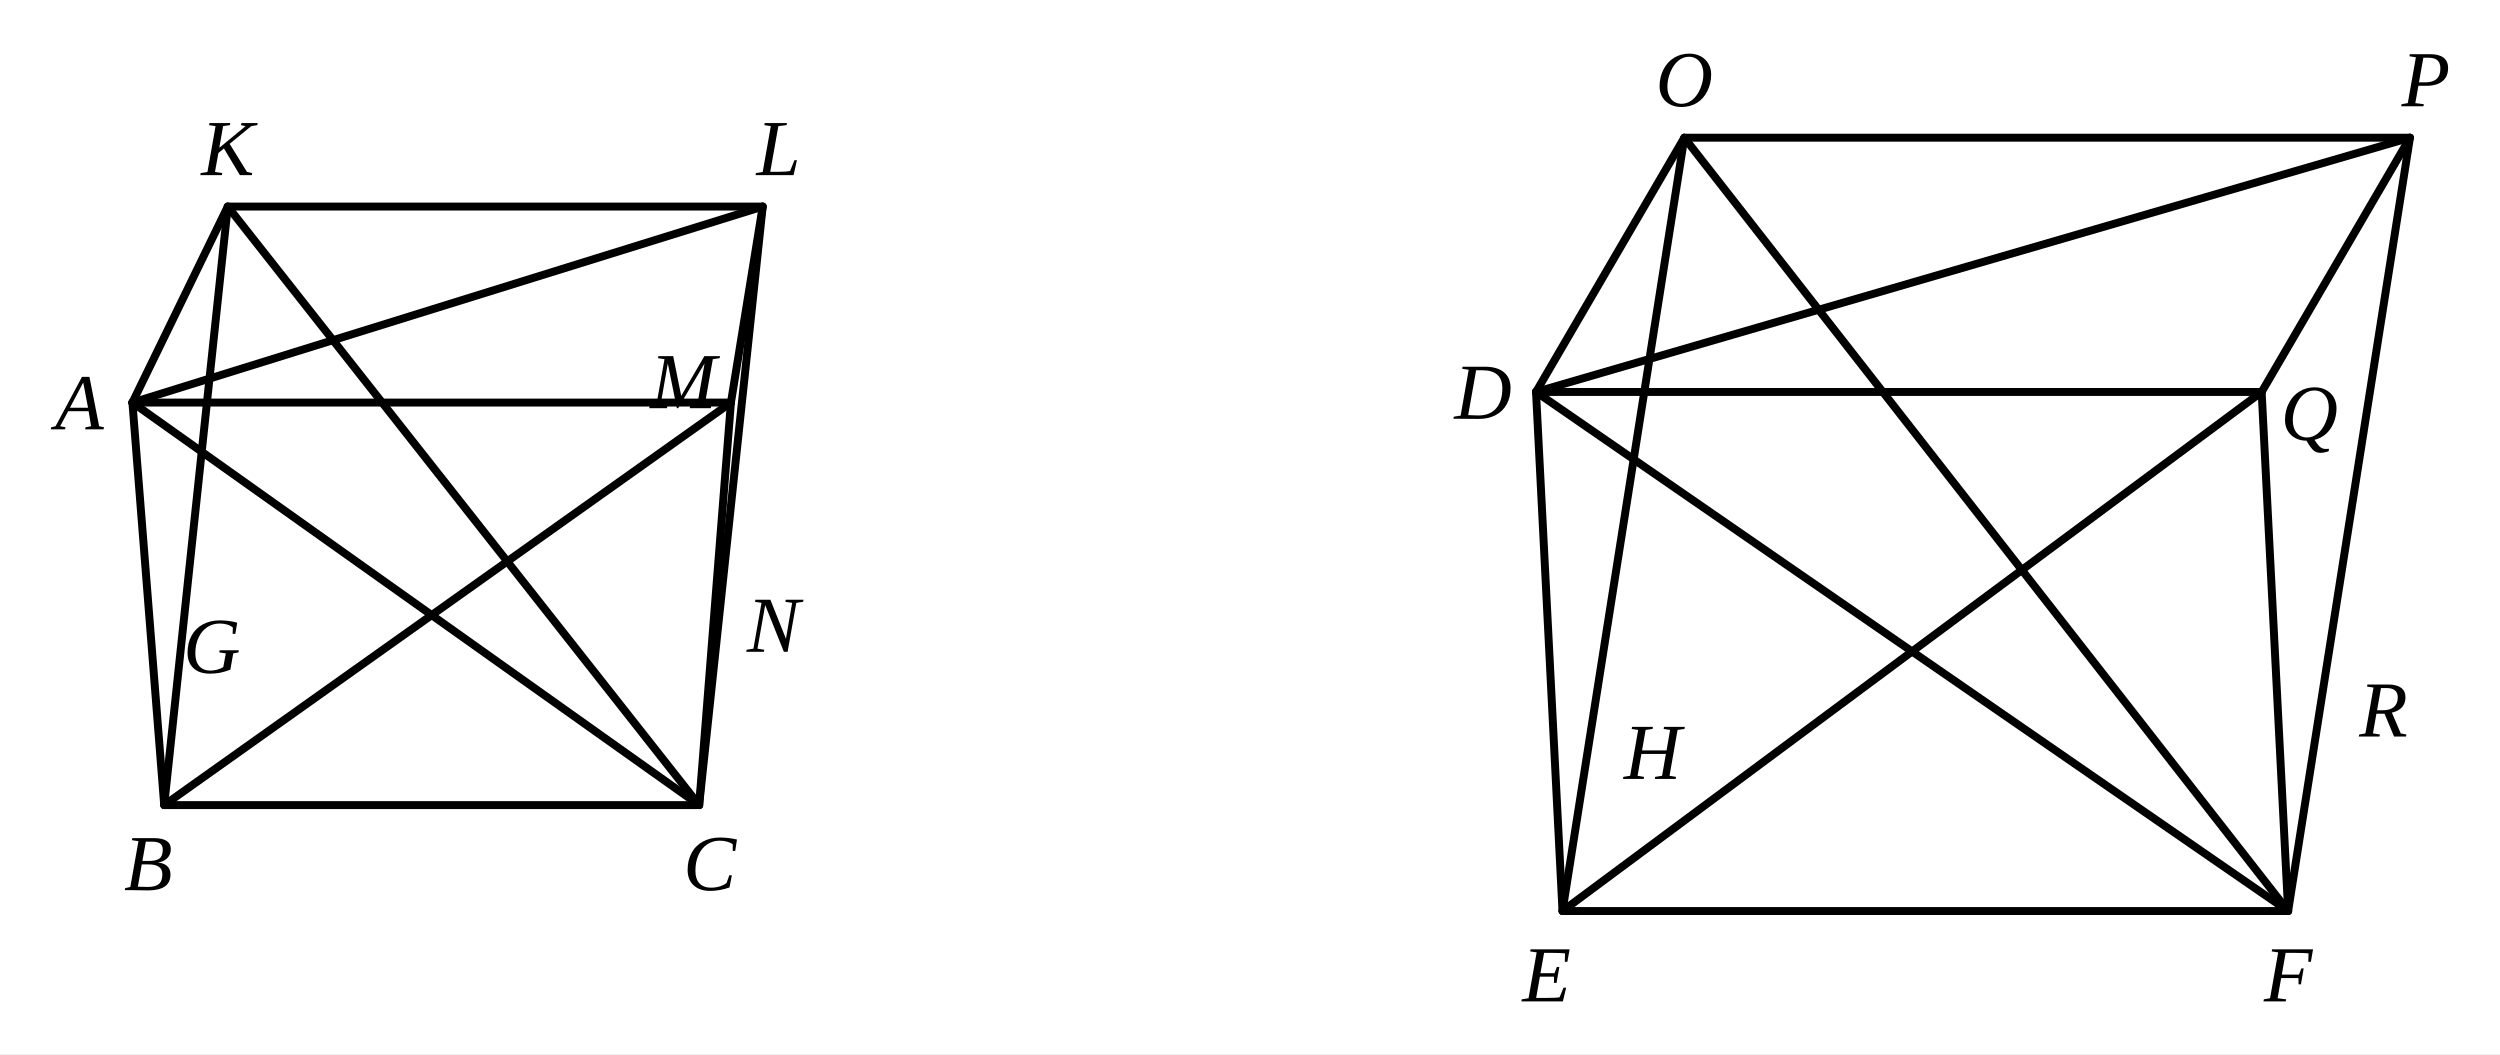
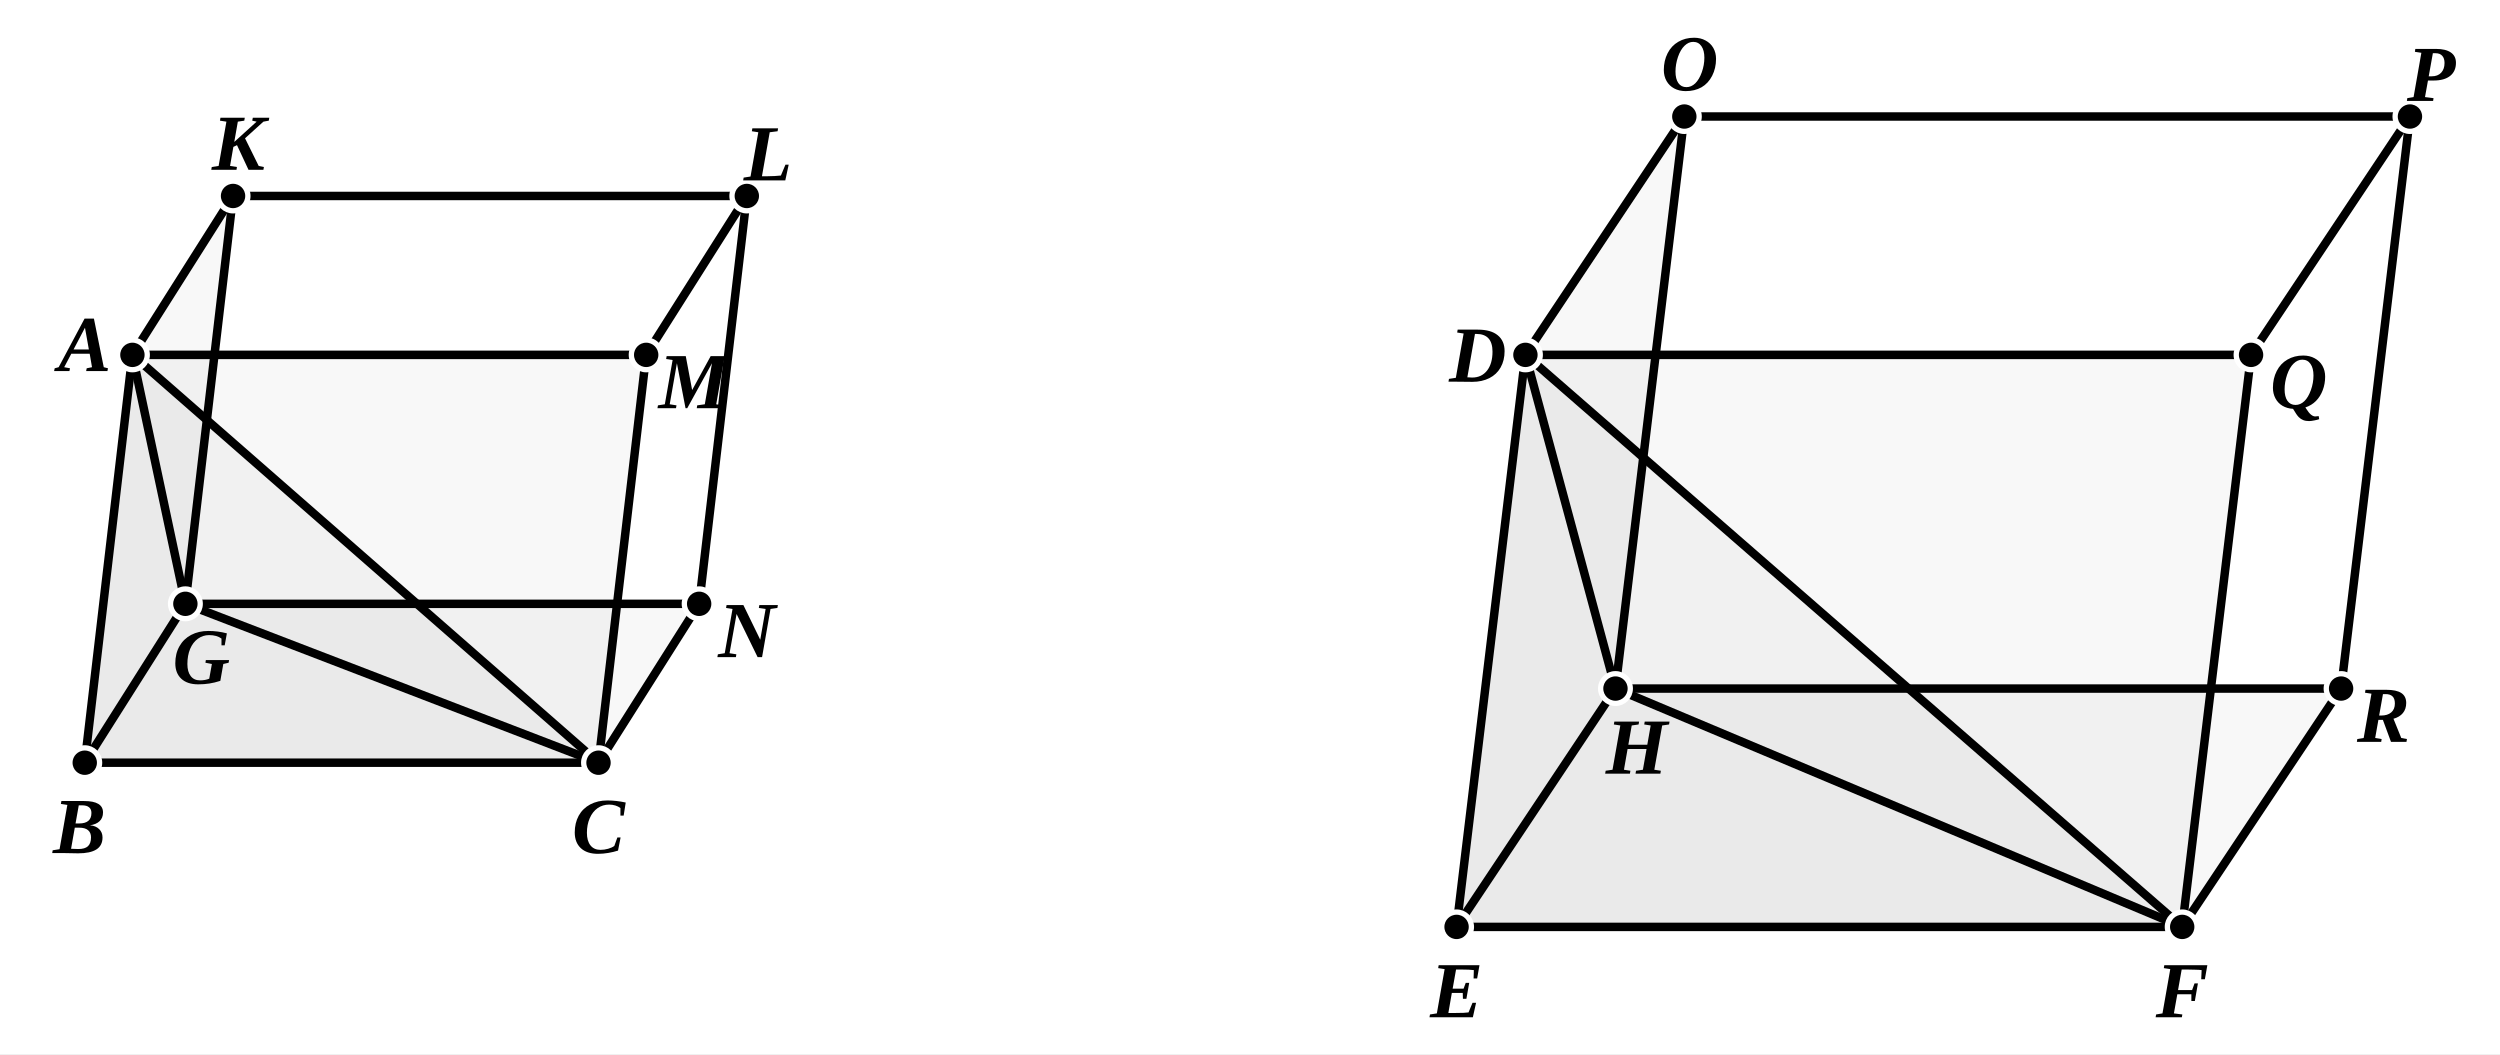
- <svg xmlns="http://www.w3.org/2000/svg" viewBox="0 0 472 199" width="100%" height="100%">
+ <svg xmlns="http://www.w3.org/2000/svg" viewBox="0 0 472 199" width="472" height="199" class="euclid-graphic" data-graphic-id="0400.g1" data-folio="0400" data-graphic="g1" data-proposition="XII.8">
  <style>
-     .bg { fill: #ffffff; }
-     .line { stroke: #000000; stroke-width: 1.5; stroke-linecap: round; stroke-linejoin: round; fill: none; }
-     .dashed { stroke: #000000; stroke-width: 1.3; stroke-dasharray: 4,3; stroke-linecap: round; stroke-linejoin: round; fill: none; }
-     .geom:hover { stroke: #0284c7; stroke-width: 2.5; cursor: pointer; }
-     .label { font-family: "Times New Roman", Times, serif; font-size: 15px; font-style: italic; fill: #000000; text-anchor: middle; dominant-baseline: central; user-select: none; }
-     .label:hover { fill: #0284c7; font-weight: bold; cursor: pointer; }
+     .euclid-graphic {
+       font-family: 'Times New Roman', 'Georgia', serif;
+       font-style: italic;
+       background-color: #ffffff;
+     }
+     .geom-line, .geom-circle, .geom-arc {
+       stroke: #000000;
+       stroke-width: 1.6;
+       stroke-linecap: round;
+       stroke-linejoin: round;
+       fill: none;
+       transition: stroke 0.15s, stroke-width 0.15s;
+     }
+     .geom-polygon {
+       fill: #000000;
+       fill-opacity: 0.03;
+       stroke: none;
+       transition: fill-opacity 0.15s;
+     }
+     .wedge, .angle {
+       fill: #ef4444;
+       fill-opacity: 0.24;
+       stroke: #ef4444;
+       stroke-width: 2;
+       stroke-linejoin: round;
+       transition: opacity 0.12s ease;
+     }
+     .geom-point {
+       fill: #000000;
+       stroke: #ffffff;
+       stroke-width: 1;
+     }
+     .geom-label {
+       font-size: 15px;
+       font-weight: bold;
+       fill: #000000;
+       text-anchor: middle;
+       dominant-baseline: central;
+       user-select: none;
+     }
+     .geom-overlay {
+       opacity: 0;
+       pointer-events: none;
+       transition: opacity 0.12s ease;
+     }
+     [data-ref]:hover, .highlight, .geom-highlight-active {
+       opacity: 1 !important;
+       stroke: #ef4444 !important;
+       stroke-width: 3.5 !important;
+       cursor: pointer;
+     }
+     text[data-ref]:hover, text.highlight, text.geom-highlight-active {
+       fill: #ef4444 !important;
+       stroke: none !important;
+     }
+     .geom-polygon:hover, .geom-polygon.highlight, polygon.geom-highlight-active,
+     path.wedge.geom-highlight-active, path.angle.geom-highlight-active {
+       opacity: 1 !important;
+       fill-opacity: 0.24 !important;
+       fill: #ef4444 !important;
+       stroke: #ef4444 !important;
+       stroke-width: 2.5 !important;
+     }
+     .geom-point:hover, .geom-point.highlight, circle.geom-point.geom-highlight-active {
+       r: 5.0 !important;
+       fill: #ef4444 !important;
+       stroke: #ffffff !important;
+       stroke-width: 1.5 !important;
+     }
  </style>
-   <rect class="bg" width="472" height="199" />
-   <polygon class="line geom" points="43,39 144,39 132,152 31,152" />
-   <line class="line geom" x1="43" y1="39" x2="25" y2="76" />
-   <line class="line geom" x1="25" y1="76" x2="31" y2="152" />
-   <line class="line geom" x1="25" y1="76" x2="138" y2="76" />
-   <line class="line geom" x1="144" y1="39" x2="138" y2="76" />
-   <line class="line geom" x1="138" y1="76" x2="132" y2="152" />
-   <line class="line geom" x1="25" y1="76" x2="132" y2="152" />
-   <line class="line geom" x1="25" y1="76" x2="144" y2="39" />
-   <line class="line geom" x1="31" y1="152" x2="138" y2="76" />
-   <line class="line geom" x1="43" y1="39" x2="132" y2="152" />
-   <text class="label" x="43" y="28">K</text>
-   <text class="label" x="147" y="28">L</text>
-   <text class="label" x="15" y="76">A</text>
-   <text class="label" x="129" y="72">M</text>
-   <text class="label" x="40" y="122">G</text>
-   <text class="label" x="146" y="118">N</text>
-   <text class="label" x="28" y="163">B</text>
-   <text class="label" x="134" y="163">C</text>
-   <polygon class="line geom" points="318,26 455,26 432,172 295,172" />
-   <line class="line geom" x1="318" y1="26" x2="290" y2="74" />
-   <line class="line geom" x1="290" y1="74" x2="295" y2="172" />
-   <line class="line geom" x1="290" y1="74" x2="427" y2="74" />
-   <line class="line geom" x1="455" y1="26" x2="427" y2="74" />
-   <line class="line geom" x1="427" y1="74" x2="432" y2="172" />
-   <line class="line geom" x1="290" y1="74" x2="432" y2="172" />
-   <line class="line geom" x1="290" y1="74" x2="455" y2="26" />
-   <line class="line geom" x1="295" y1="172" x2="427" y2="74" />
-   <line class="line geom" x1="318" y1="26" x2="432" y2="172" />
-   <text class="label" x="318" y="15">O</text>
-   <text class="label" x="458" y="15">P</text>
-   <text class="label" x="280" y="74">D</text>
-   <text class="label" x="436" y="78">Q</text>
-   <text class="label" x="312" y="142">H</text>
-   <text class="label" x="450" y="134">R</text>
-   <text class="label" x="292" y="184">E</text>
-   <text class="label" x="432" y="184">F</text>
+   <rect width="100%" height="100%" fill="#ffffff" />
+   <g id="elements">
+   </g>
+   <g id="graphics">
+     <polygon id="el-sol-BGML" data-ref="&lt; B G M L &gt;" data-type="polygon" points="16.0,144.0 25.0,67.0 44.0,37.0 141.0,37.0 132.0,114.0 113.0,144.0" class="geom-polygon geom-overlay" />
+     <polygon id="el-sol-EHQP" data-ref="&lt; E H Q P &gt;" data-type="polygon" points="275.0,175.0 288.0,67.0 318.0,22.0 455.0,22.0 442.0,130.0 412.0,175.0" class="geom-polygon geom-overlay" />
+     <polygon id="el-pyr-ABCG" data-ref="&lt; A B C G &gt;" data-type="polygon" points="25.0,67.0 16.0,144.0 113.0,144.0 35.0,114.0" class="geom-polygon geom-overlay" />
+     <polygon id="el-pyr-DEFH" data-ref="&lt; D E F H &gt;" data-type="polygon" points="288.0,67.0 275.0,175.0 412.0,175.0 305.0,130.0" class="geom-polygon geom-overlay" />
+     <polygon id="el-para-BM" data-ref="&lt; B C M A &gt;" data-aliases="&lt; B M &gt; | &lt; M B &gt;" data-type="polygon" points="16.0,144.0 113.0,144.0 122.0,67.0 25.0,67.0" class="geom-polygon" />
+     <polygon id="el-para-BN" data-ref="&lt; B C N G &gt;" data-aliases="&lt; B N &gt; | &lt; N B &gt;" data-type="polygon" points="16.0,144.0 113.0,144.0 132.0,114.0 35.0,114.0" class="geom-polygon" />
+     <polygon id="el-para-BK" data-ref="&lt; B G K A &gt;" data-aliases="&lt; B K &gt; | &lt; K B &gt;" data-type="polygon" points="16.0,144.0 35.0,114.0 44.0,37.0 25.0,67.0" class="geom-polygon" />
+     <polygon id="el-para-EQ" data-ref="&lt; E F Q D &gt;" data-aliases="&lt; E Q &gt; | &lt; Q E &gt;" data-type="polygon" points="275.0,175.0 412.0,175.0 425.0,67.0 288.0,67.0" class="geom-polygon" />
+     <polygon id="el-para-ER" data-ref="&lt; E F R H &gt;" data-aliases="&lt; E R &gt; | &lt; R E &gt;" data-type="polygon" points="275.0,175.0 412.0,175.0 442.0,130.0 305.0,130.0" class="geom-polygon" />
+     <polygon id="el-para-EO" data-ref="&lt; E H O D &gt;" data-aliases="&lt; E O &gt; | &lt; O E &gt;" data-type="polygon" points="275.0,175.0 305.0,130.0 318.0,22.0 288.0,67.0" class="geom-polygon" />
+     <polygon id="el-tri-ABC" data-ref="&lt; A B C &gt;" data-aliases="&lt; B C A &gt; | &lt; C A B &gt;" data-type="polygon" points="25.0,67.0 16.0,144.0 113.0,144.0" class="geom-polygon" />
+     <polygon id="el-tri-DEF" data-ref="&lt; D E F &gt;" data-aliases="&lt; E F D &gt; | &lt; F D E &gt;" data-type="polygon" points="288.0,67.0 275.0,175.0 412.0,175.0" class="geom-polygon" />
+     <line id="el-seg-AB" data-ref="/ A B /" data-aliases="/ B A /" data-type="segment" x1="25.0" y1="67.0" x2="16.0" y2="144.0" class="geom-line" />
+     <line id="el-seg-BC" data-ref="/ B C /" data-aliases="/ C B /" data-type="segment" x1="16.0" y1="144.0" x2="113.0" y2="144.0" class="geom-line" />
+     <line id="el-seg-CM" data-ref="/ C M /" data-aliases="/ M C /" data-type="segment" x1="113.0" y1="144.0" x2="122.0" y2="67.0" class="geom-line" />
+     <line id="el-seg-MA" data-ref="/ M A /" data-aliases="/ A M /" data-type="segment" x1="122.0" y1="67.0" x2="25.0" y2="67.0" class="geom-line" />
+     <line id="el-seg-KG" data-ref="/ K G /" data-aliases="/ G K /" data-type="segment" x1="44.0" y1="37.0" x2="35.0" y2="114.0" class="geom-line" />
+     <line id="el-seg-GN" data-ref="/ G N /" data-aliases="/ N G /" data-type="segment" x1="35.0" y1="114.0" x2="132.0" y2="114.0" class="geom-line" />
+     <line id="el-seg-NL" data-ref="/ N L /" data-aliases="/ L N /" data-type="segment" x1="132.0" y1="114.0" x2="141.0" y2="37.0" class="geom-line" />
+     <line id="el-seg-LK" data-ref="/ L K /" data-aliases="/ K L /" data-type="segment" x1="141.0" y1="37.0" x2="44.0" y2="37.0" class="geom-line" />
+     <line id="el-seg-AK" data-ref="/ A K /" data-aliases="/ K A /" data-type="segment" x1="25.0" y1="67.0" x2="44.0" y2="37.0" class="geom-line" />
+     <line id="el-seg-BG" data-ref="/ B G /" data-aliases="/ G B /" data-type="segment" x1="16.0" y1="144.0" x2="35.0" y2="114.0" class="geom-line" />
+     <line id="el-seg-CN" data-ref="/ C N /" data-aliases="/ N C /" data-type="segment" x1="113.0" y1="144.0" x2="132.0" y2="114.0" class="geom-line" />
+     <line id="el-seg-ML" data-ref="/ M L /" data-aliases="/ L M /" data-type="segment" x1="122.0" y1="67.0" x2="141.0" y2="37.0" class="geom-line" />
+     <line id="el-seg-AC" data-ref="/ A C /" data-aliases="/ C A /" data-type="segment" x1="25.0" y1="67.0" x2="113.0" y2="144.0" class="geom-line" />
+     <line id="el-seg-AG" data-ref="/ A G /" data-aliases="/ G A /" data-type="segment" x1="25.0" y1="67.0" x2="35.0" y2="114.0" class="geom-line" />
+     <line id="el-seg-GC" data-ref="/ G C /" data-aliases="/ C G /" data-type="segment" x1="35.0" y1="114.0" x2="113.0" y2="144.0" class="geom-line" />
+     <line id="el-seg-DE" data-ref="/ D E /" data-aliases="/ E D /" data-type="segment" x1="288.0" y1="67.0" x2="275.0" y2="175.0" class="geom-line" />
+     <line id="el-seg-EF" data-ref="/ E F /" data-aliases="/ F E /" data-type="segment" x1="275.0" y1="175.0" x2="412.0" y2="175.0" class="geom-line" />
+     <line id="el-seg-FQ" data-ref="/ F Q /" data-aliases="/ Q F /" data-type="segment" x1="412.0" y1="175.0" x2="425.0" y2="67.0" class="geom-line" />
+     <line id="el-seg-QD" data-ref="/ Q D /" data-aliases="/ D Q /" data-type="segment" x1="425.0" y1="67.0" x2="288.0" y2="67.0" class="geom-line" />
+     <line id="el-seg-OH" data-ref="/ O H /" data-aliases="/ H O /" data-type="segment" x1="318.0" y1="22.0" x2="305.0" y2="130.0" class="geom-line" />
+     <line id="el-seg-HR" data-ref="/ H R /" data-aliases="/ R H /" data-type="segment" x1="305.0" y1="130.0" x2="442.0" y2="130.0" class="geom-line" />
+     <line id="el-seg-RP" data-ref="/ R P /" data-aliases="/ P R /" data-type="segment" x1="442.0" y1="130.0" x2="455.0" y2="22.0" class="geom-line" />
+     <line id="el-seg-PO" data-ref="/ P O /" data-aliases="/ O P /" data-type="segment" x1="455.0" y1="22.0" x2="318.0" y2="22.0" class="geom-line" />
+     <line id="el-seg-DO" data-ref="/ D O /" data-aliases="/ O D /" data-type="segment" x1="288.0" y1="67.0" x2="318.0" y2="22.0" class="geom-line" />
+     <line id="el-seg-EH" data-ref="/ E H /" data-aliases="/ H E /" data-type="segment" x1="275.0" y1="175.0" x2="305.0" y2="130.0" class="geom-line" />
+     <line id="el-seg-FR" data-ref="/ F R /" data-aliases="/ R F /" data-type="segment" x1="412.0" y1="175.0" x2="442.0" y2="130.0" class="geom-line" />
+     <line id="el-seg-QP" data-ref="/ Q P /" data-aliases="/ P Q /" data-type="segment" x1="425.0" y1="67.0" x2="455.0" y2="22.0" class="geom-line" />
+     <line id="el-seg-DF" data-ref="/ D F /" data-aliases="/ F D /" data-type="segment" x1="288.0" y1="67.0" x2="412.0" y2="175.0" class="geom-line" />
+     <line id="el-seg-DH" data-ref="/ D H /" data-aliases="/ H D /" data-type="segment" x1="288.0" y1="67.0" x2="305.0" y2="130.0" class="geom-line" />
+     <line id="el-seg-HF" data-ref="/ H F /" data-aliases="/ F H /" data-type="segment" x1="305.0" y1="130.0" x2="412.0" y2="175.0" class="geom-line" />
+     <path id="el-ang-ABC" data-ref="&lt; A B C )" data-aliases="&lt; C B A )" data-type="angle" d="M 16.0,144.0 L 18.2,125.0 L 35.0,144.0 Z" class="wedge angle geom-overlay" />
+     <path id="el-ang-DEF" data-ref="&lt; D E F )" data-aliases="&lt; F E D )" data-type="angle" d="M 275.0,175.0 L 277.6,153.4 L 297.0,175.0 Z" class="wedge angle geom-overlay" />
+     <path id="el-ang-GBC" data-ref="&lt; G B C )" data-aliases="&lt; C B G )" data-type="angle" d="M 16.0,144.0 L 24.5,130.5 L 35.0,144.0 Z" class="wedge angle geom-overlay" />
+     <path id="el-ang-HEF" data-ref="&lt; H E F )" data-aliases="&lt; F E H )" data-type="angle" d="M 275.0,175.0 L 285.0,160.0 L 297.0,175.0 Z" class="wedge angle geom-overlay" />
+     <path id="el-ang-ABG" data-ref="&lt; A B G )" data-aliases="&lt; G B A )" data-type="angle" d="M 16.0,144.0 L 18.2,125.0 L 24.5,130.5 Z" class="wedge angle geom-overlay" />
+     <path id="el-ang-DEH" data-ref="&lt; D E H )" data-aliases="&lt; H E D )" data-type="angle" d="M 275.0,175.0 L 277.6,153.4 L 285.0,160.0 Z" class="wedge angle geom-overlay" />
+   </g>
+   <g id="highlights" style="pointer-events: none;">
+     <polygon id="hl-sol-BGML" data-ref="&lt; B G M L &gt;" points="16.0,144.0 25.0,67.0 44.0,37.0 141.0,37.0 132.0,114.0 113.0,144.0" class="geom-polygon geom-overlay" />
+     <polygon id="hl-sol-EHQP" data-ref="&lt; E H Q P &gt;" points="275.0,175.0 288.0,67.0 318.0,22.0 455.0,22.0 442.0,130.0 412.0,175.0" class="geom-polygon geom-overlay" />
+     <polygon id="hl-pyr-ABCG" data-ref="&lt; A B C G &gt;" points="25.0,67.0 16.0,144.0 113.0,144.0 35.0,114.0" class="geom-polygon geom-overlay" />
+     <polygon id="hl-pyr-DEFH" data-ref="&lt; D E F H &gt;" points="288.0,67.0 275.0,175.0 412.0,175.0 305.0,130.0" class="geom-polygon geom-overlay" />
+     <polygon id="hl-para-BM" data-ref="&lt; B C M A &gt;" data-aliases="&lt; B M &gt; | &lt; M B &gt;" points="16.0,144.0 113.0,144.0 122.0,67.0 25.0,67.0" class="geom-polygon geom-overlay" />
+     <polygon id="hl-para-BN" data-ref="&lt; B C N G &gt;" data-aliases="&lt; B N &gt; | &lt; N B &gt;" points="16.0,144.0 113.0,144.0 132.0,114.0 35.0,114.0" class="geom-polygon geom-overlay" />
+     <polygon id="hl-para-BK" data-ref="&lt; B G K A &gt;" data-aliases="&lt; B K &gt; | &lt; K B &gt;" points="16.0,144.0 35.0,114.0 44.0,37.0 25.0,67.0" class="geom-polygon geom-overlay" />
+     <polygon id="hl-para-EQ" data-ref="&lt; E F Q D &gt;" data-aliases="&lt; E Q &gt; | &lt; Q E &gt;" points="275.0,175.0 412.0,175.0 425.0,67.0 288.0,67.0" class="geom-polygon geom-overlay" />
+     <polygon id="hl-para-ER" data-ref="&lt; E F R H &gt;" data-aliases="&lt; E R &gt; | &lt; R E &gt;" points="275.0,175.0 412.0,175.0 442.0,130.0 305.0,130.0" class="geom-polygon geom-overlay" />
+     <polygon id="hl-para-EO" data-ref="&lt; E H O D &gt;" data-aliases="&lt; E O &gt; | &lt; O E &gt;" points="275.0,175.0 305.0,130.0 318.0,22.0 288.0,67.0" class="geom-polygon geom-overlay" />
+     <polygon id="hl-tri-ABC" data-ref="&lt; A B C &gt;" data-aliases="&lt; B C A &gt; | &lt; C A B &gt;" points="25.0,67.0 16.0,144.0 113.0,144.0" class="geom-polygon geom-overlay" />
+     <polygon id="hl-tri-DEF" data-ref="&lt; D E F &gt;" data-aliases="&lt; E F D &gt; | &lt; F D E &gt;" points="288.0,67.0 275.0,175.0 412.0,175.0" class="geom-polygon geom-overlay" />
+     <line id="hl-seg-AB" data-ref="/ A B /" data-aliases="/ B A /" x1="25.0" y1="67.0" x2="16.0" y2="144.0" class="geom-line geom-overlay" />
+     <line id="hl-seg-BC" data-ref="/ B C /" data-aliases="/ C B /" x1="16.0" y1="144.0" x2="113.0" y2="144.0" class="geom-line geom-overlay" />
+     <line id="hl-seg-BG" data-ref="/ B G /" data-aliases="/ G B /" x1="16.0" y1="144.0" x2="35.0" y2="114.0" class="geom-line geom-overlay" />
+     <line id="hl-seg-DE" data-ref="/ D E /" data-aliases="/ E D /" x1="288.0" y1="67.0" x2="275.0" y2="175.0" class="geom-line geom-overlay" />
+     <line id="hl-seg-EF" data-ref="/ E F /" data-aliases="/ F E /" x1="275.0" y1="175.0" x2="412.0" y2="175.0" class="geom-line geom-overlay" />
+     <line id="hl-seg-EH" data-ref="/ E H /" data-aliases="/ H E /" x1="275.0" y1="175.0" x2="305.0" y2="130.0" class="geom-line geom-overlay" />
+     <path id="hl-ang-ABC" data-ref="&lt; A B C )" data-aliases="&lt; C B A )" d="M 16.0,144.0 L 18.2,125.0 L 35.0,144.0 Z" class="wedge angle geom-overlay" />
+     <path id="hl-ang-DEF" data-ref="&lt; D E F )" data-aliases="&lt; F E D )" d="M 275.0,175.0 L 277.6,153.4 L 297.0,175.0 Z" class="wedge angle geom-overlay" />
+     <path id="hl-ang-GBC" data-ref="&lt; G B C )" data-aliases="&lt; C B G )" d="M 16.0,144.0 L 24.5,130.5 L 35.0,144.0 Z" class="wedge angle geom-overlay" />
+     <path id="hl-ang-HEF" data-ref="&lt; H E F )" data-aliases="&lt; F E H )" d="M 275.0,175.0 L 285.0,160.0 L 297.0,175.0 Z" class="wedge angle geom-overlay" />
+     <path id="hl-ang-ABG" data-ref="&lt; A B G )" data-aliases="&lt; G B A )" d="M 16.0,144.0 L 18.2,125.0 L 24.5,130.5 Z" class="wedge angle geom-overlay" />
+     <path id="hl-ang-DEH" data-ref="&lt; D E H )" data-aliases="&lt; H E D )" d="M 275.0,175.0 L 277.6,153.4 L 285.0,160.0 Z" class="wedge angle geom-overlay" />
+   </g>
+   <g id="points">
+     <circle id="el-pt-A" data-ref="A" data-type="point" cx="25.0" cy="67.0" r="2.8" class="geom-point" />
+     <circle id="el-pt-B" data-ref="B" data-type="point" cx="16.0" cy="144.0" r="2.8" class="geom-point" />
+     <circle id="el-pt-C" data-ref="C" data-type="point" cx="113.0" cy="144.0" r="2.8" class="geom-point" />
+     <circle id="el-pt-M" data-ref="M" data-type="point" cx="122.0" cy="67.0" r="2.8" class="geom-point" />
+     <circle id="el-pt-K" data-ref="K" data-type="point" cx="44.0" cy="37.0" r="2.8" class="geom-point" />
+     <circle id="el-pt-G" data-ref="G" data-type="point" cx="35.0" cy="114.0" r="2.8" class="geom-point" />
+     <circle id="el-pt-N" data-ref="N" data-type="point" cx="132.0" cy="114.0" r="2.8" class="geom-point" />
+     <circle id="el-pt-L" data-ref="L" data-type="point" cx="141.0" cy="37.0" r="2.8" class="geom-point" />
+     <circle id="el-pt-D" data-ref="D" data-type="point" cx="288.0" cy="67.0" r="2.8" class="geom-point" />
+     <circle id="el-pt-E" data-ref="E" data-type="point" cx="275.0" cy="175.0" r="2.8" class="geom-point" />
+     <circle id="el-pt-F" data-ref="F" data-type="point" cx="412.0" cy="175.0" r="2.8" class="geom-point" />
+     <circle id="el-pt-Q" data-ref="Q" data-type="point" cx="425.0" cy="67.0" r="2.8" class="geom-point" />
+     <circle id="el-pt-O" data-ref="O" data-type="point" cx="318.0" cy="22.0" r="2.8" class="geom-point" />
+     <circle id="el-pt-H" data-ref="H" data-type="point" cx="305.0" cy="130.0" r="2.8" class="geom-point" />
+     <circle id="el-pt-R" data-ref="R" data-type="point" cx="442.0" cy="130.0" r="2.8" class="geom-point" />
+     <circle id="el-pt-P" data-ref="P" data-type="point" cx="455.0" cy="22.0" r="2.8" class="geom-point" />
+   </g>
+   <g id="labels">
+     <text id="lbl-K" data-ref="K" x="45.0" y="27.0" class="geom-label">K</text>
+     <text id="lbl-L" data-ref="L" x="145.0" y="29.0" class="geom-label">L</text>
+     <text id="lbl-A" data-ref="A" x="16.0" y="65.0" class="geom-label">A</text>
+     <text id="lbl-M" data-ref="M" x="131.0" y="72.0" class="geom-label">M</text>
+     <text id="lbl-G" data-ref="G" x="38.0" y="124.0" class="geom-label">G</text>
+     <text id="lbl-N" data-ref="N" x="141.0" y="119.0" class="geom-label">N</text>
+     <text id="lbl-B" data-ref="B" x="15.0" y="156.0" class="geom-label">B</text>
+     <text id="lbl-C" data-ref="C" x="113.0" y="156.0" class="geom-label">C</text>
+     <text id="lbl-O" data-ref="O" x="319.0" y="12.0" class="geom-label">O</text>
+     <text id="lbl-P" data-ref="P" x="459.0" y="14.0" class="geom-label">P</text>
+     <text id="lbl-D" data-ref="D" x="279.0" y="67.0" class="geom-label">D</text>
+     <text id="lbl-Q" data-ref="Q" x="434.0" y="72.0" class="geom-label">Q</text>
+     <text id="lbl-H" data-ref="H" x="309.0" y="141.0" class="geom-label">H</text>
+     <text id="lbl-R" data-ref="R" x="450.0" y="135.0" class="geom-label">R</text>
+     <text id="lbl-E" data-ref="E" x="275.0" y="187.0" class="geom-label">E</text>
+     <text id="lbl-F" data-ref="F" x="412.0" y="187.0" class="geom-label">F</text>
+   </g>
</svg>
